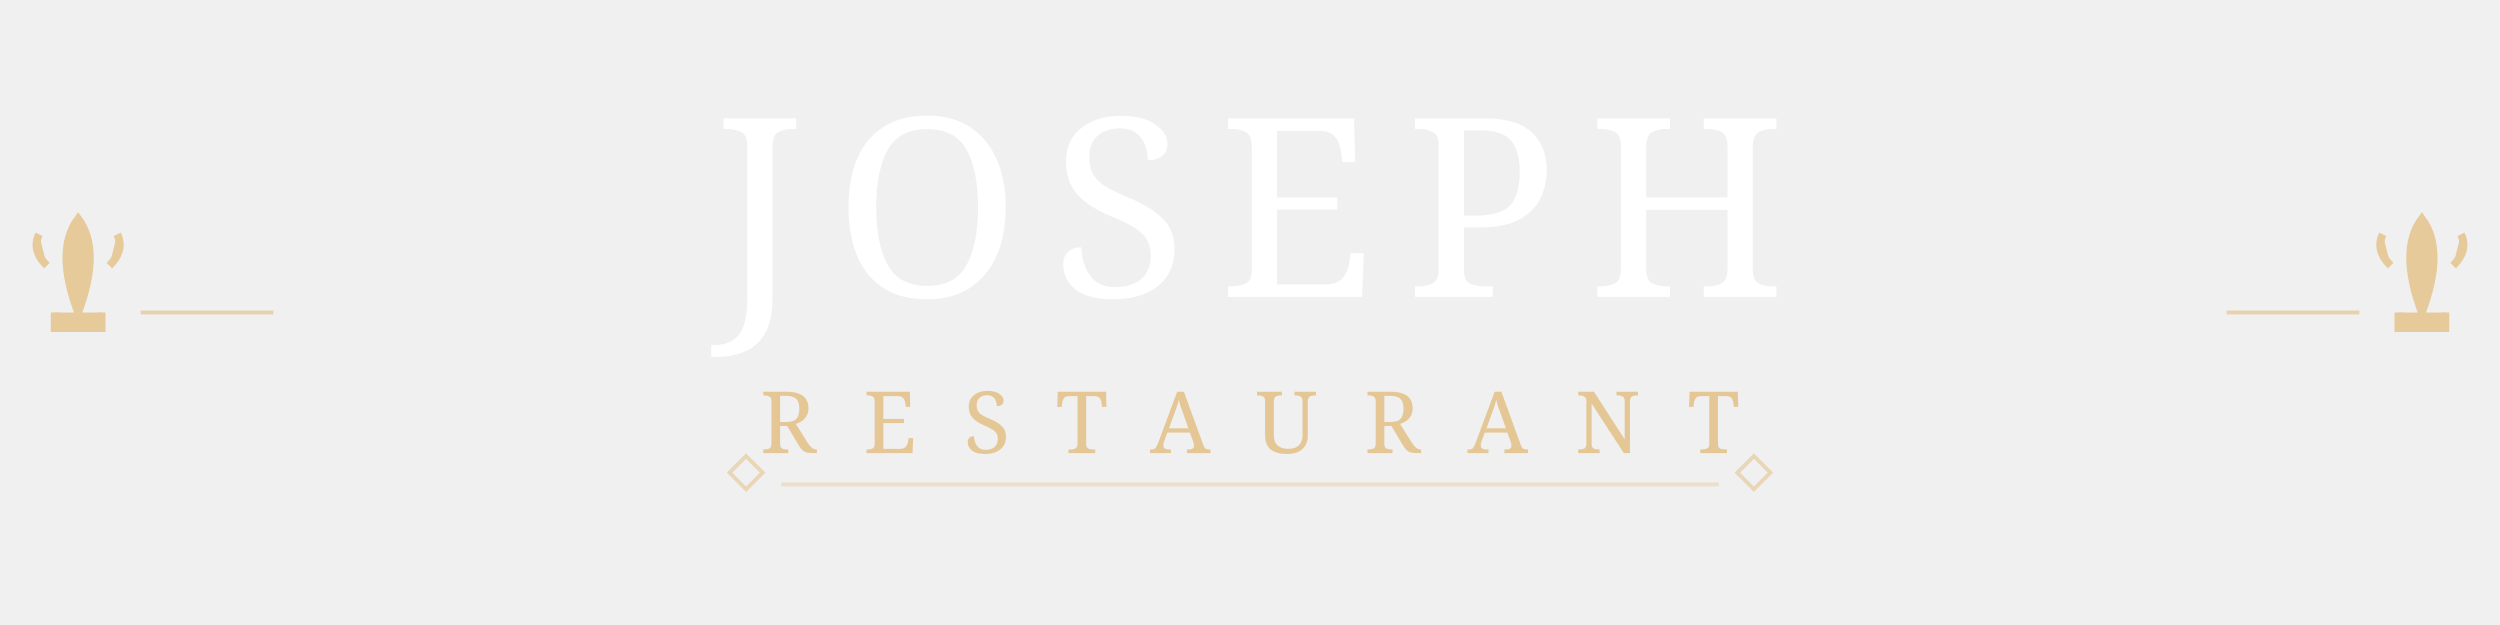
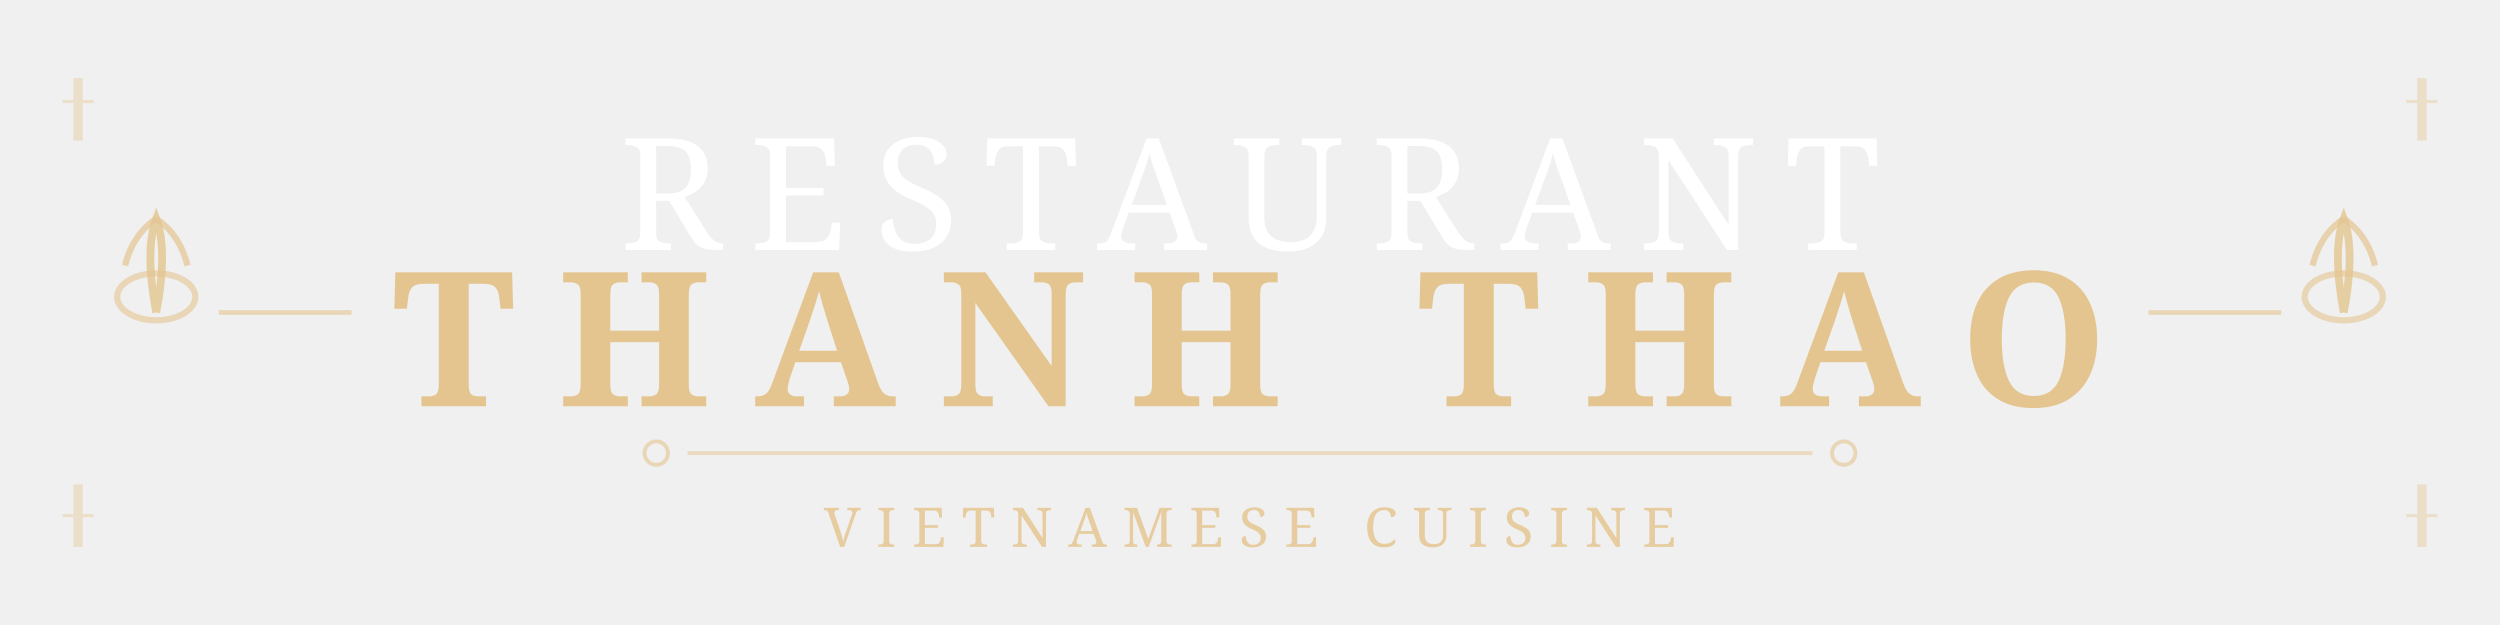
<svg xmlns="http://www.w3.org/2000/svg" width="320" height="80" viewBox="0 0 320 80" fill="none">
-   <g transform="translate(10, 40)">
-     <path d="M 0 0 Q -3 -8 0 -12 Q 3 -8 0 0 M -4 -6 Q -6 -8 -5 -10 M 4 -6 Q 6 -8 5 -10 M -3 0 L -3 2 L 3 2 L 3 0" stroke="#E4C590" stroke-width="1" fill="#E4C590" opacity="0.9" />
-     <line x1="8" y1="0" x2="25" y2="0" stroke="#E4C590" stroke-width="0.5" opacity="0.7" />
+   <g transform="translate(20, 40)">
+     <path d="M 0 0 Q -1.5 -8 0 -12 Q 1.5 -8 0 0" stroke="#E4C590" stroke-width="1" fill="none" opacity="0.8" />
+     <path d="M -4 -6 Q -3 -10 0 -12" stroke="#E4C590" stroke-width="0.8" fill="none" opacity="0.7" />
+     <path d="M 4 -6 Q 3 -10 0 -12" stroke="#E4C590" stroke-width="0.8" fill="none" opacity="0.7" />
+     <ellipse cx="0" cy="-2" rx="5" ry="3" stroke="#E4C590" stroke-width="0.8" fill="none" opacity="0.6" />
+     <line x1="8" y1="0" x2="25" y2="0" stroke="#E4C590" stroke-width="0.6" opacity="0.6" />
  </g>
-   <text x="160" y="38" font-family="Georgia, serif" font-size="32" font-weight="400" fill="#FFFFFF" text-anchor="middle" letter-spacing="4">
-     JOSEPH
-   </text>
-   <text x="160" y="58" font-family="Georgia, serif" font-size="11" font-weight="300" fill="#E4C590" text-anchor="middle" letter-spacing="6" opacity="0.95">
+   <text x="160" y="32" font-family="Georgia, serif" font-size="20" font-weight="500" fill="#FFFFFF" text-anchor="middle" letter-spacing="3.5">
    RESTAURANT
  </text>
-   <g transform="translate(310, 40) scale(-1, 1)">
-     <path d="M 0 0 Q -3 -8 0 -12 Q 3 -8 0 0 M -4 -6 Q -6 -8 -5 -10 M 4 -6 Q 6 -8 5 -10 M -3 0 L -3 2 L 3 2 L 3 0" stroke="#E4C590" stroke-width="1" fill="#E4C590" opacity="0.9" />
-     <line x1="8" y1="0" x2="25" y2="0" stroke="#E4C590" stroke-width="0.5" opacity="0.7" />
+   <text x="160" y="52" font-family="Georgia, serif" font-size="24" font-weight="600" fill="#E4C590" text-anchor="middle" letter-spacing="5.5">
+     THANH THAO
+   </text>
+   <g transform="translate(160, 58)">
+     <line x1="-72" y1="0" x2="72" y2="0" stroke="#E4C590" stroke-width="0.5" opacity="0.5" />
+     <circle cx="-76" cy="0" r="1.5" fill="none" stroke="#E4C590" stroke-width="0.5" opacity="0.6" />
+     <circle cx="76" cy="0" r="1.5" fill="none" stroke="#E4C590" stroke-width="0.5" opacity="0.6" />
  </g>
-   <line x1="100" y1="62" x2="220" y2="62" stroke="#E4C590" stroke-width="0.5" opacity="0.4" />
-   <rect x="94" y="59" width="3" height="3" fill="none" stroke="#E4C590" stroke-width="0.5" transform="rotate(45 95.5 60.5)" opacity="0.6" />
-   <rect x="223" y="59" width="3" height="3" fill="none" stroke="#E4C590" stroke-width="0.5" transform="rotate(45 224.5 60.5)" opacity="0.6" />
+   <g transform="translate(300, 40) scale(-1, 1)">
+     <path d="M 0 0 Q -1.5 -8 0 -12 Q 1.5 -8 0 0" stroke="#E4C590" stroke-width="1" fill="none" opacity="0.8" />
+     <path d="M -4 -6 Q -3 -10 0 -12" stroke="#E4C590" stroke-width="0.8" fill="none" opacity="0.7" />
+     <path d="M 4 -6 Q 3 -10 0 -12" stroke="#E4C590" stroke-width="0.8" fill="none" opacity="0.7" />
+     <ellipse cx="0" cy="-2" rx="5" ry="3" stroke="#E4C590" stroke-width="0.8" fill="none" opacity="0.6" />
+     <line x1="8" y1="0" x2="25" y2="0" stroke="#E4C590" stroke-width="0.6" opacity="0.6" />
+   </g>
+   <text x="160" y="70" font-family="Georgia, serif" font-size="7" font-weight="300" fill="#E4C590" text-anchor="middle" letter-spacing="2" opacity="0.85">
+     VIETNAMESE CUISINE
+   </text>
+   <g opacity="0.4">
+     <line x1="10" y1="10" x2="10" y2="18" stroke="#E4C590" stroke-width="1.2" />
+     <line x1="8" y1="13" x2="12" y2="13" stroke="#E4C590" stroke-width="0.4" />
+     <line x1="310" y1="10" x2="310" y2="18" stroke="#E4C590" stroke-width="1.2" />
+     <line x1="308" y1="13" x2="312" y2="13" stroke="#E4C590" stroke-width="0.4" />
+     <line x1="10" y1="62" x2="10" y2="70" stroke="#E4C590" stroke-width="1.2" />
+     <line x1="8" y1="66" x2="12" y2="66" stroke="#E4C590" stroke-width="0.4" />
+     <line x1="310" y1="62" x2="310" y2="70" stroke="#E4C590" stroke-width="1.2" />
+     <line x1="308" y1="66" x2="312" y2="66" stroke="#E4C590" stroke-width="0.4" />
+   </g>
</svg>
